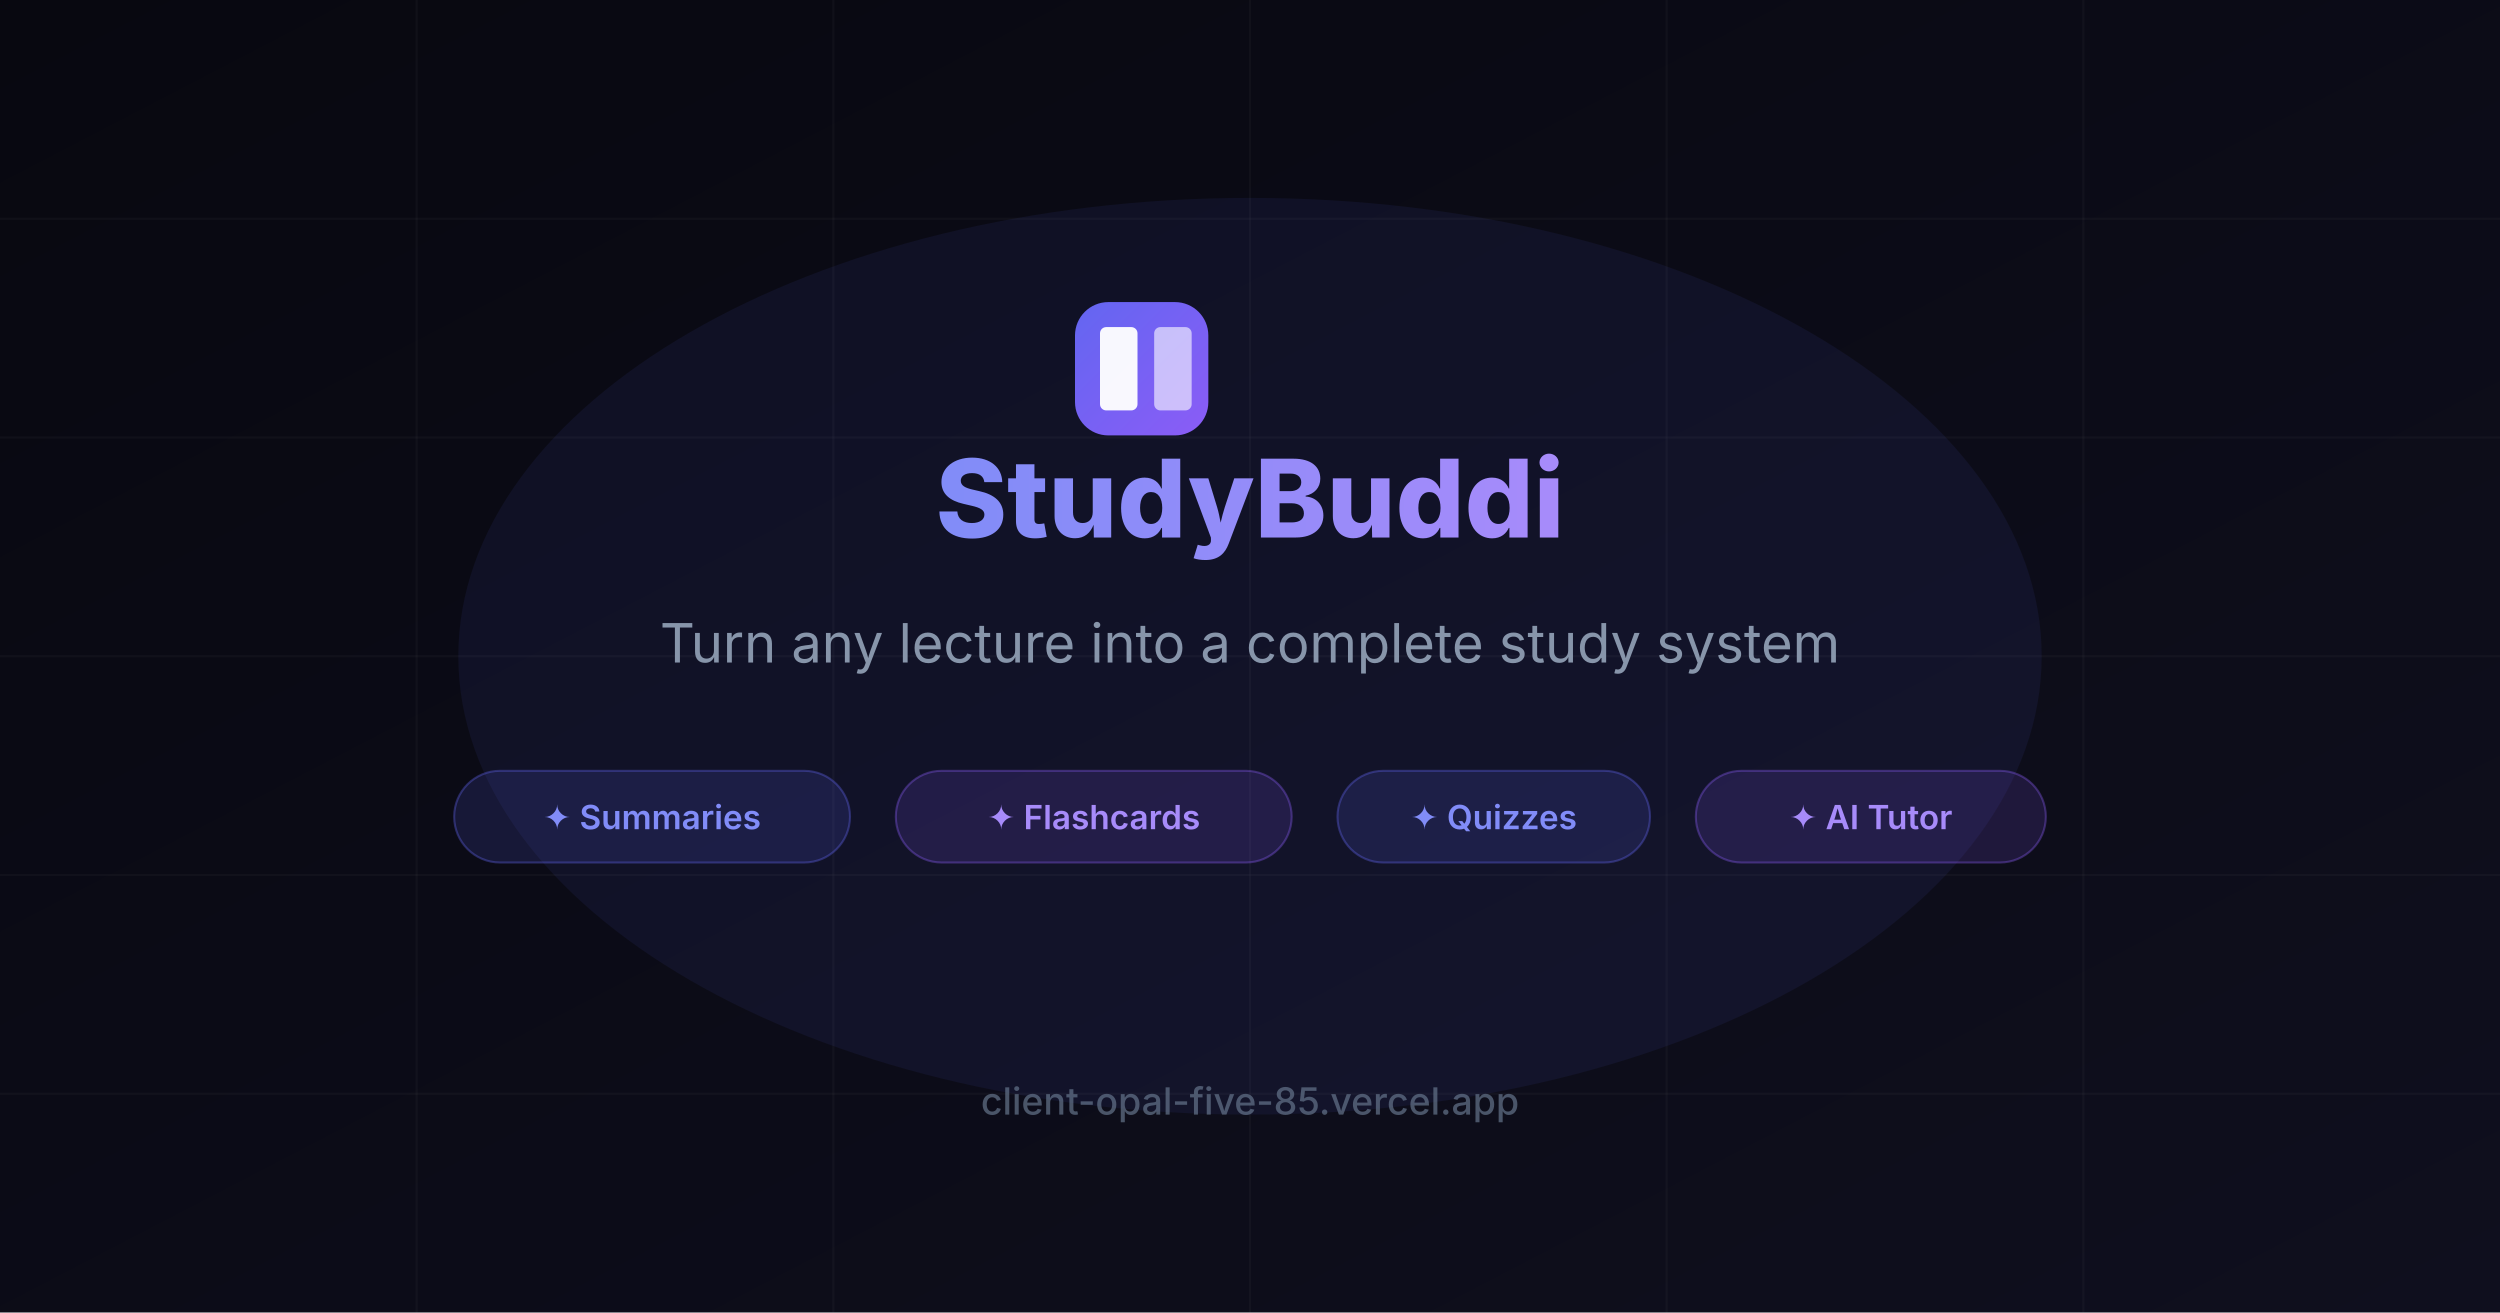
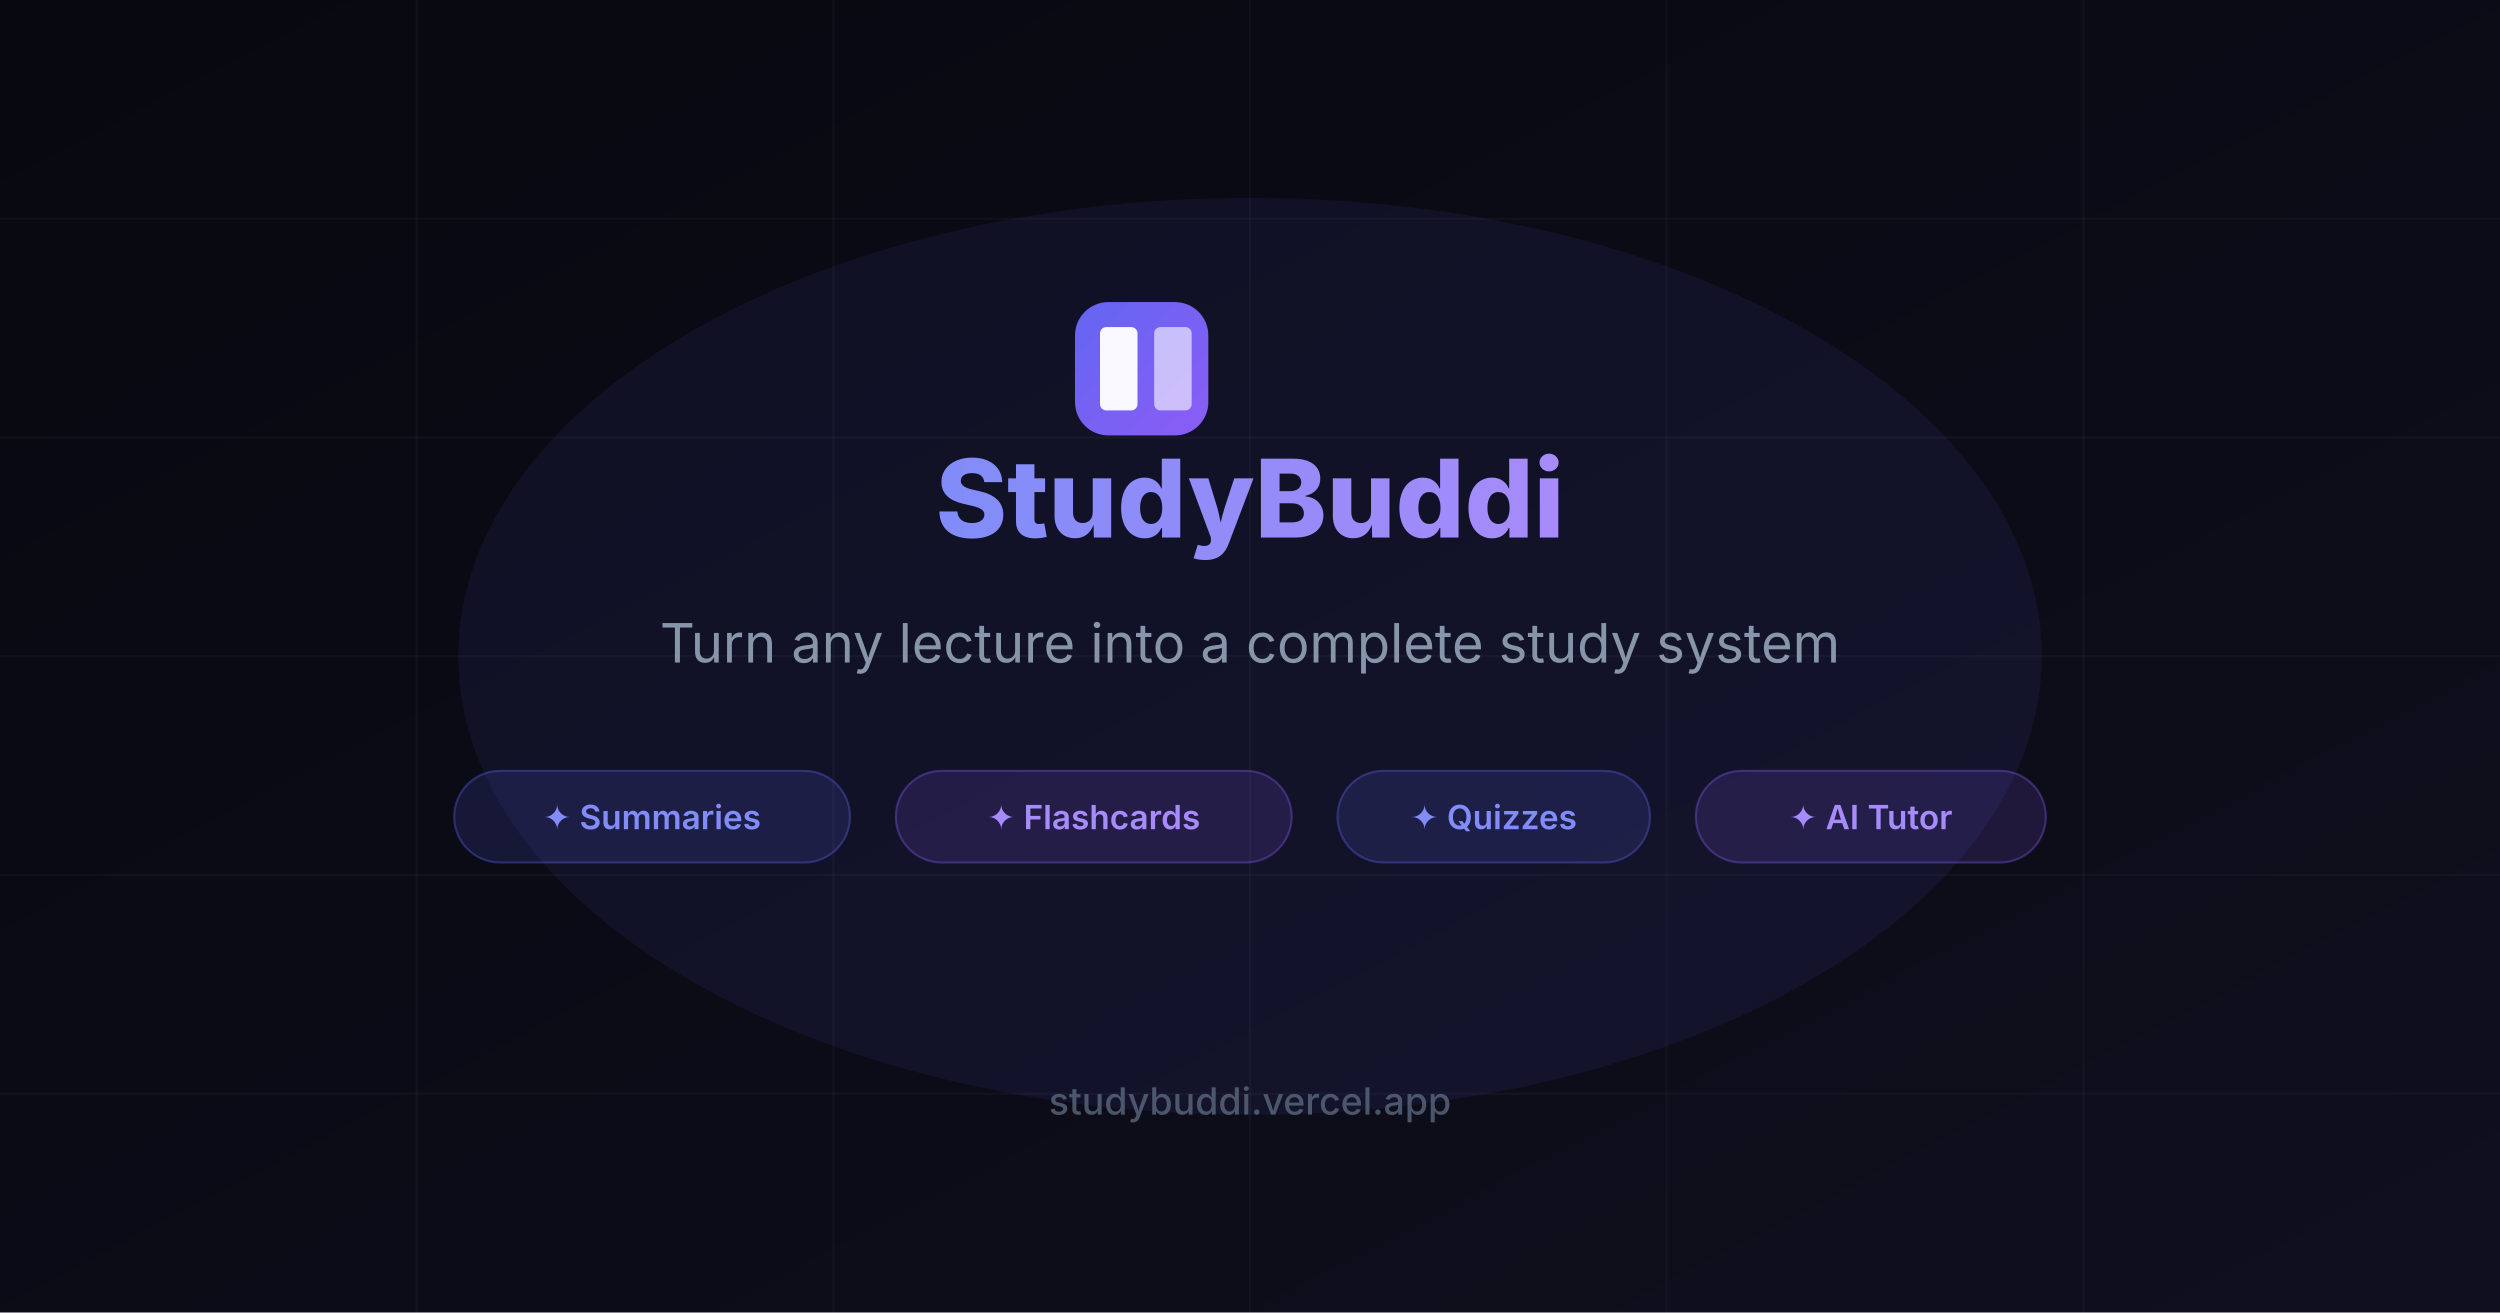
<svg xmlns="http://www.w3.org/2000/svg" width="1200" height="630" viewBox="0 0 1200 630">
  <defs>
    <linearGradient id="bg" x1="0%" y1="0%" x2="100%" y2="100%">
      <stop offset="0%" style="stop-color:#080810" />
      <stop offset="100%" style="stop-color:#0f0f1e" />
    </linearGradient>
    <linearGradient id="purple" x1="0%" y1="0%" x2="100%" y2="100%">
      <stop offset="0%" style="stop-color:#6366f1" />
      <stop offset="100%" style="stop-color:#8b5cf6" />
    </linearGradient>
    <linearGradient id="text-grad" x1="0%" y1="0%" x2="100%" y2="0%">
      <stop offset="0%" style="stop-color:#818cf8" />
      <stop offset="100%" style="stop-color:#a78bfa" />
    </linearGradient>
  </defs>
  <rect width="1200" height="630" fill="url(#bg)" />
  <g stroke="rgba(255,255,255,0.03)" stroke-width="1">
    <line x1="0" y1="105" x2="1200" y2="105" />
    <line x1="0" y1="210" x2="1200" y2="210" />
    <line x1="0" y1="315" x2="1200" y2="315" />
    <line x1="0" y1="420" x2="1200" y2="420" />
    <line x1="0" y1="525" x2="1200" y2="525" />
    <line x1="200" y1="0" x2="200" y2="630" />
    <line x1="400" y1="0" x2="400" y2="630" />
    <line x1="600" y1="0" x2="600" y2="630" />
    <line x1="800" y1="0" x2="800" y2="630" />
    <line x1="1000" y1="0" x2="1000" y2="630" />
  </g>
  <ellipse cx="600" cy="315" rx="380" ry="220" fill="rgba(99,102,241,0.08)" />
  <rect x="516" y="145" width="64" height="64" rx="16" fill="url(#purple)" />
  <rect x="528" y="157" width="18" height="40" rx="3" fill="rgba(255,255,255,0.95)" />
  <rect x="554" y="157" width="18" height="40" rx="3" fill="rgba(255,255,255,0.6)" />
  <text x="600" y="258" font-family="-apple-system,BlinkMacSystemFont,'Segoe UI',sans-serif" font-size="52" font-weight="800" text-anchor="middle" fill="url(#text-grad)">StudyBuddi</text>
  <text x="600" y="318" font-family="-apple-system,BlinkMacSystemFont,'Segoe UI',sans-serif" font-size="26" font-weight="400" text-anchor="middle" fill="rgba(148,163,184,0.9)">Turn any lecture into a complete study system</text>
  <g>
    <rect x="218" y="370" width="190" height="44" rx="22" fill="rgba(99,102,241,0.15)" stroke="rgba(99,102,241,0.35)" stroke-width="1" />
    <text x="313" y="398" font-family="-apple-system,BlinkMacSystemFont,'Segoe UI',sans-serif" font-size="16" font-weight="600" text-anchor="middle" fill="#818cf8">✦ Summaries</text>
    <rect x="430" y="370" width="190" height="44" rx="22" fill="rgba(139,92,246,0.15)" stroke="rgba(139,92,246,0.35)" stroke-width="1" />
    <text x="525" y="398" font-family="-apple-system,BlinkMacSystemFont,'Segoe UI',sans-serif" font-size="16" font-weight="600" text-anchor="middle" fill="#a78bfa">✦ Flashcards</text>
    <rect x="642" y="370" width="150" height="44" rx="22" fill="rgba(99,102,241,0.15)" stroke="rgba(99,102,241,0.35)" stroke-width="1" />
    <text x="717" y="398" font-family="-apple-system,BlinkMacSystemFont,'Segoe UI',sans-serif" font-size="16" font-weight="600" text-anchor="middle" fill="#818cf8">✦ Quizzes</text>
    <rect x="814" y="370" width="168" height="44" rx="22" fill="rgba(139,92,246,0.15)" stroke="rgba(139,92,246,0.35)" stroke-width="1" />
    <text x="898" y="398" font-family="-apple-system,BlinkMacSystemFont,'Segoe UI',sans-serif" font-size="16" font-weight="600" text-anchor="middle" fill="#a78bfa">✦ AI Tutor</text>
  </g>
-   <text x="600" y="535" font-family="-apple-system,BlinkMacSystemFont,'Segoe UI',sans-serif" font-size="18" font-weight="500" text-anchor="middle" fill="rgba(100,116,139,0.7)">client-opal-five-85.vercel.app</text>
+   <text x="600" y="535" font-family="-apple-system,BlinkMacSystemFont,'Segoe UI',sans-serif" font-size="18" font-weight="500" text-anchor="middle" fill="rgba(100,116,139,0.7)">studybuddi.vercel.app</text>
</svg>
